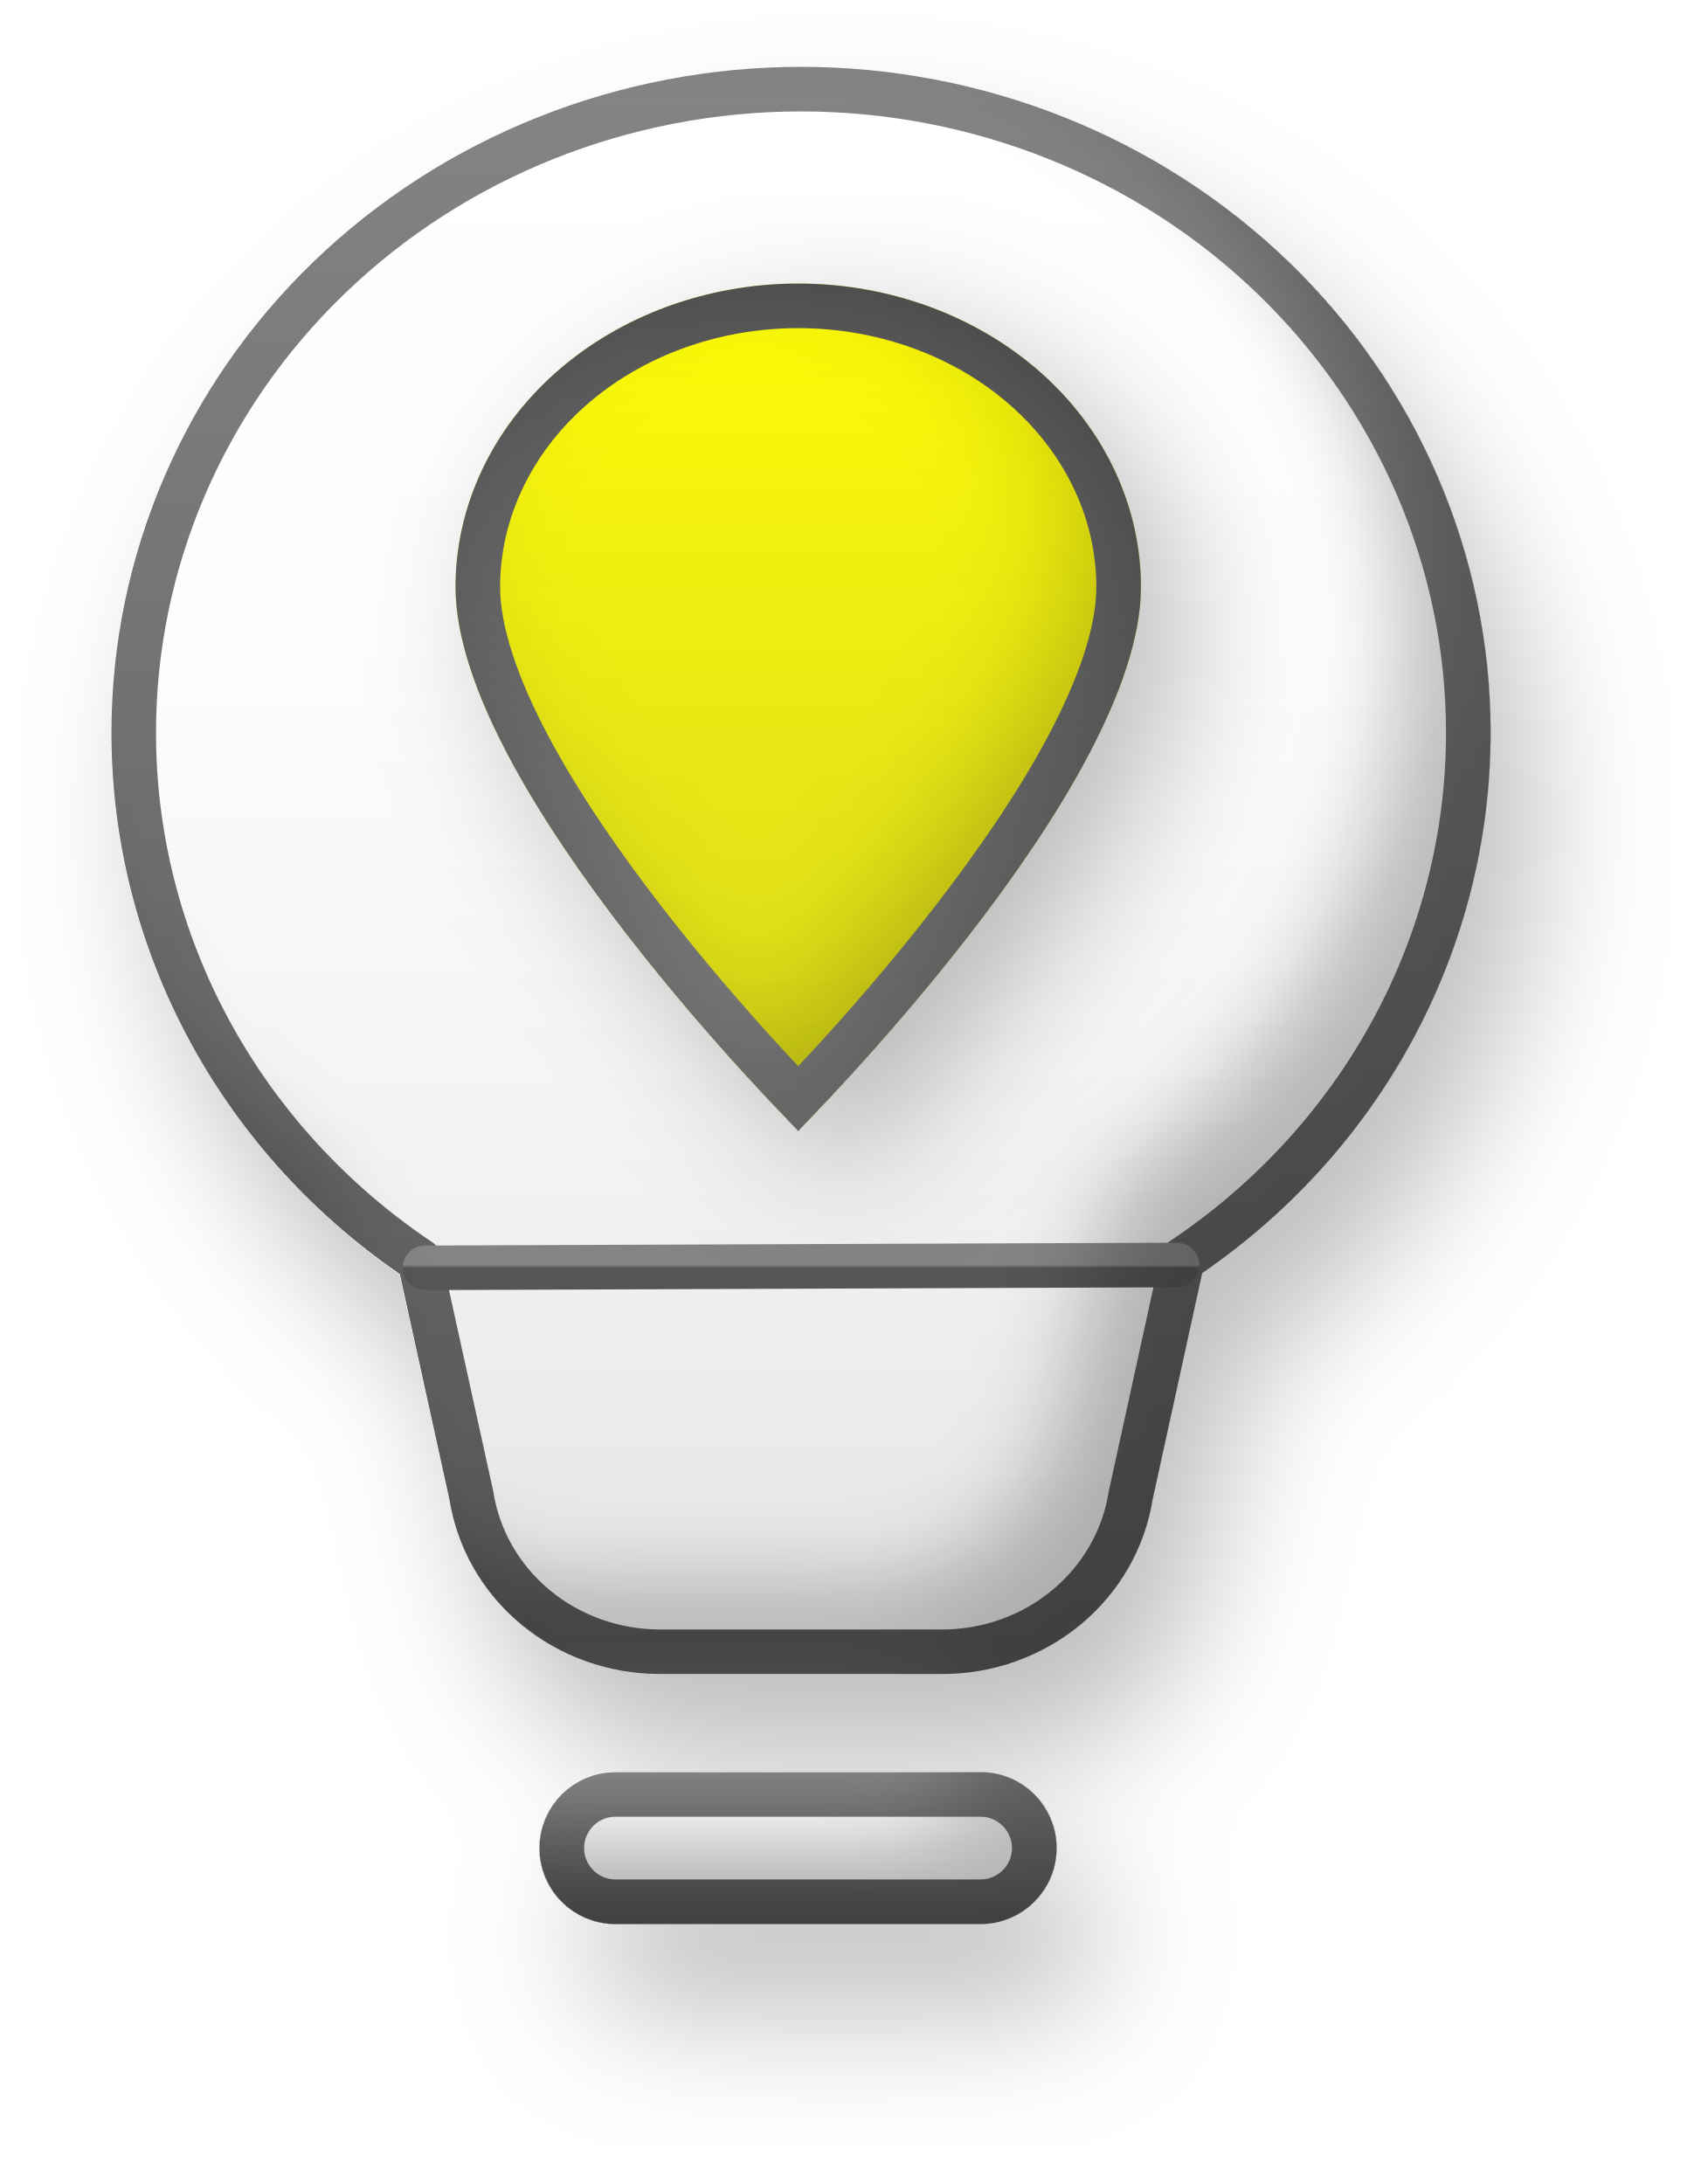
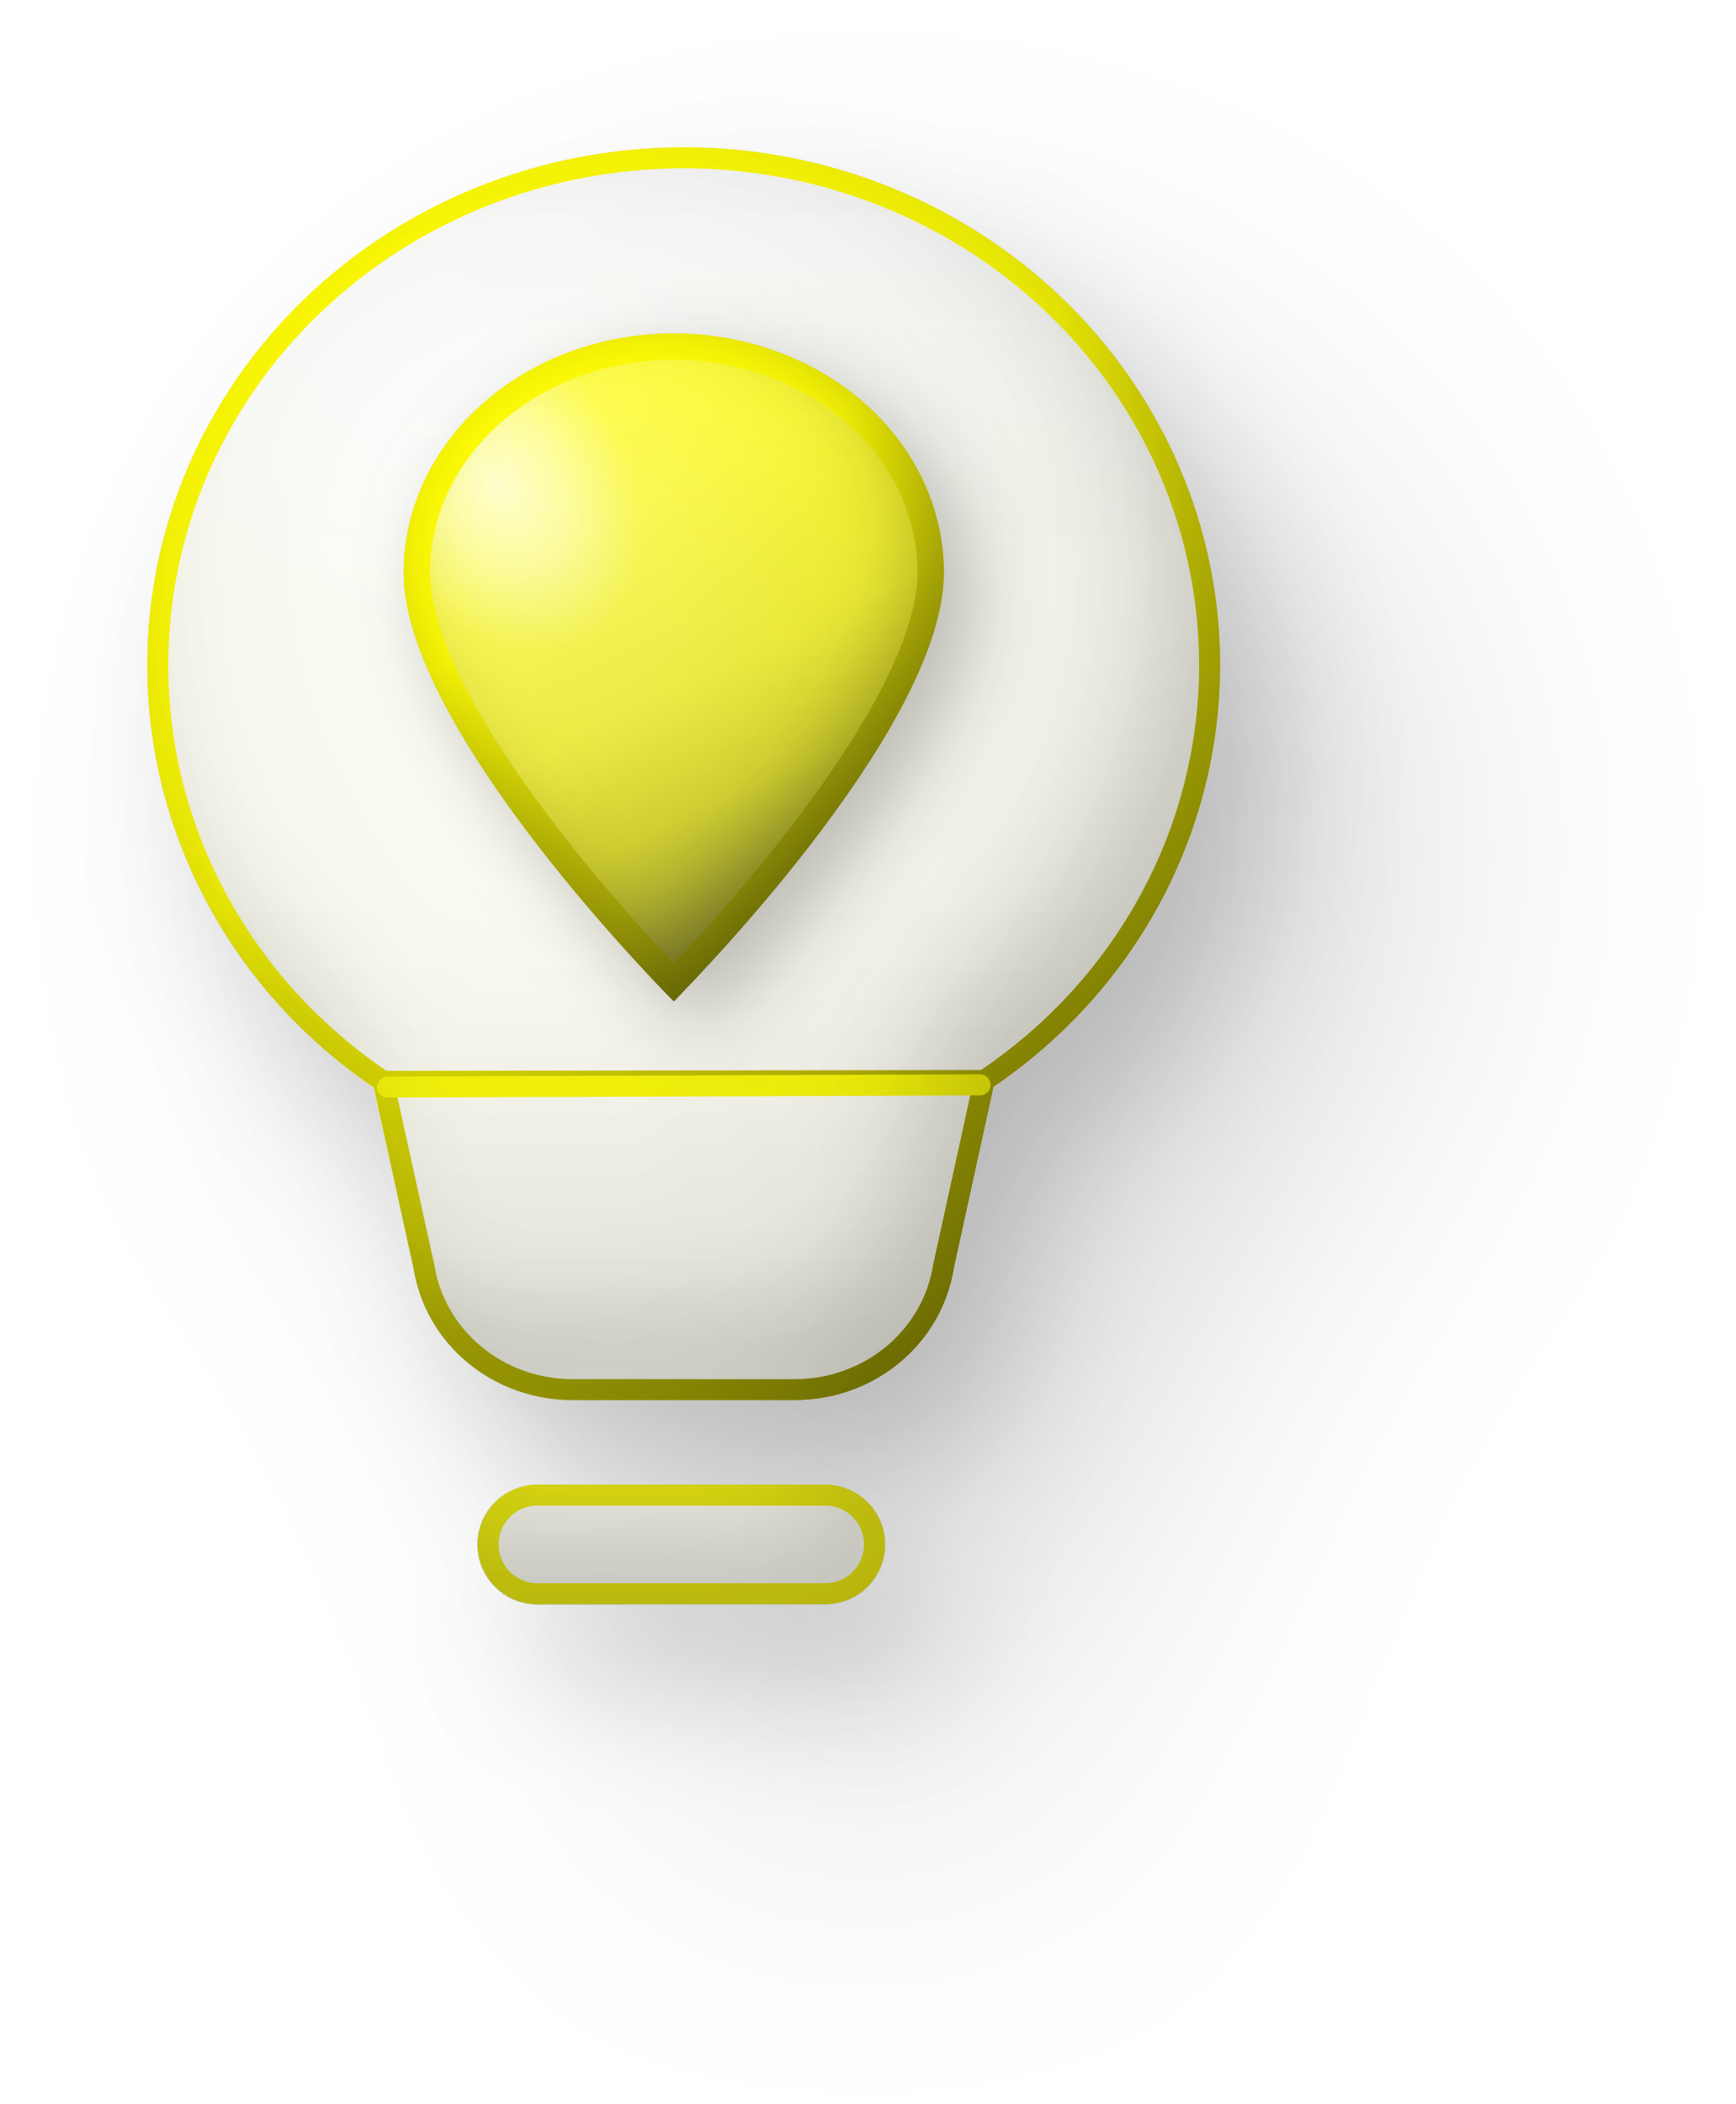
- <svg xmlns="http://www.w3.org/2000/svg" width="38" height="49" viewBox="0 0 38 49" fill="none">
-   <g filter="url(#filter0_di_629_818)">
-     <rect x="12.604" y="40.26" width="10.599" height="2.407" rx="1.204" fill="url(#paint0_linear_629_818)" stroke="url(#paint1_linear_629_818)" />
-     <path d="M3 16.436C3 12.607 4.577 8.935 7.385 6.228C10.192 3.521 14 2 17.97 2C21.941 2 25.748 3.521 28.556 6.228C31.363 8.935 32.941 12.607 32.941 16.436C32.942 18.76 32.36 21.051 31.242 23.11C30.125 25.17 28.506 26.937 26.525 28.261L25.366 33.553C25.212 34.528 24.701 35.419 23.925 36.062C23.15 36.705 22.161 37.059 21.138 37.059H14.803C13.78 37.059 12.791 36.705 12.015 36.062C11.239 35.419 10.728 34.528 10.575 33.553L9.416 28.284C7.434 26.955 5.815 25.184 4.698 23.12C3.581 21.057 2.998 18.764 3 16.436Z" fill="url(#paint2_linear_629_818)" stroke="url(#paint3_linear_629_818)" stroke-linecap="round" stroke-linejoin="round" />
-     <path d="M9.536 28.445L26.405 28.381" stroke="url(#paint4_linear_629_818)" stroke-linecap="round" />
-     <g filter="url(#filter1_di_629_818)">
-       <path d="M17.908 6.363C19.947 6.363 21.902 7.08 23.344 8.356C24.786 9.633 25.596 11.364 25.596 13.169C25.596 17.706 17.908 25.363 17.908 25.363C17.908 25.363 10.221 17.706 10.221 13.169C10.221 11.364 11.03 9.633 12.472 8.356C13.914 7.08 15.869 6.363 17.908 6.363Z" fill="url(#paint5_linear_629_818)" />
-       <path d="M17.909 24.648C17.703 24.433 17.416 24.131 17.076 23.759C16.361 22.977 15.41 21.888 14.46 20.661C13.508 19.432 12.565 18.075 11.863 16.754C11.155 15.421 10.72 14.18 10.72 13.169C10.72 11.518 11.461 9.919 12.803 8.73C14.148 7.54 15.983 6.862 17.908 6.862C19.832 6.862 21.668 7.54 23.012 8.73C24.355 9.919 25.096 11.518 25.096 13.169C25.096 14.18 24.662 15.421 23.953 16.754C23.251 18.075 22.308 19.432 21.356 20.661C20.406 21.888 19.455 22.977 18.74 23.759C18.4 24.131 18.115 24.433 17.909 24.648Z" stroke="url(#paint6_linear_629_818)" />
-     </g>
+ <svg xmlns="http://www.w3.org/2000/svg" width="66" height="80" viewBox="0 0 66 80" fill="none">
+   <g filter="url(#filter0_ddii_722_101)">
+     <rect x="18.562" y="56.847" width="14.695" height="3.752" rx="1.876" fill="#FFFFF5" stroke="url(#paint0_linear_722_101)" stroke-width="0.8" />
+     <path d="M6 25.287C6 20.172 8.107 15.266 11.858 11.649C15.609 8.032 20.696 6 26 6C31.304 6 36.391 8.032 40.142 11.649C43.893 15.266 46 20.172 46 25.287C46.002 28.392 45.224 31.452 43.731 34.203C42.238 36.955 40.075 39.316 37.429 41.085L35.88 48.155C35.675 49.458 34.992 50.648 33.956 51.507C32.92 52.366 31.598 52.839 30.231 52.839H21.769C20.402 52.839 19.08 52.366 18.044 51.507C17.008 50.648 16.325 49.458 16.12 48.155L14.571 41.116C11.924 39.341 9.761 36.974 8.268 34.217C6.776 31.46 5.997 28.396 6 25.287Z" fill="url(#paint1_linear_722_101)" />
+     <path d="M6 25.287C6 20.172 8.107 15.266 11.858 11.649C15.609 8.032 20.696 6 26 6C31.304 6 36.391 8.032 40.142 11.649C43.893 15.266 46 20.172 46 25.287C46.002 28.392 45.224 31.452 43.731 34.203C42.238 36.955 40.075 39.316 37.429 41.085L35.88 48.155C35.675 49.458 34.992 50.648 33.956 51.507C32.92 52.366 31.598 52.839 30.231 52.839H21.769C20.402 52.839 19.08 52.366 18.044 51.507C17.008 50.648 16.325 49.458 16.12 48.155L14.571 41.116C11.924 39.341 9.761 36.974 8.268 34.217C6.776 31.46 5.997 28.396 6 25.287Z" fill="url(#paint2_radial_722_101)" />
+     <path d="M37.429 41.085C40.075 39.316 42.238 36.955 43.731 34.203C45.224 31.452 46.002 28.392 46 25.287C46 20.172 43.893 15.266 40.142 11.649C36.391 8.032 31.304 6 26 6C20.696 6 15.609 8.032 11.858 11.649C8.107 15.266 6 20.172 6 25.287C5.997 28.396 6.776 31.46 8.268 34.217C9.761 36.974 11.924 39.341 14.571 41.116M37.429 41.085L35.88 48.155C35.675 49.458 34.992 50.648 33.956 51.507C32.92 52.366 31.598 52.839 30.231 52.839H21.769C20.402 52.839 19.08 52.366 18.044 51.507C17.008 50.648 16.325 49.458 16.12 48.155L14.571 41.116M37.429 41.085L14.571 41.116" stroke="url(#paint3_linear_722_101)" stroke-width="0.8" stroke-linecap="round" stroke-linejoin="round" />
+     <path d="M14.732 41.334L37.268 41.248" stroke="#F8F60A" stroke-width="0.8" stroke-linecap="round" />
+   </g>
+   <g filter="url(#filter1_di_722_101)">
+     <path d="M25.622 12.68C28.346 12.68 30.958 13.637 32.884 15.343C34.81 17.048 35.892 19.361 35.892 21.773C35.892 27.835 25.622 38.065 25.622 38.065C25.622 38.065 15.352 27.835 15.352 21.773C15.352 19.361 16.434 17.048 18.36 15.343C20.286 13.637 22.898 12.68 25.622 12.68Z" fill="url(#paint4_linear_722_101)" />
+     <path d="M25.622 12.68C28.346 12.68 30.958 13.637 32.884 15.343C34.81 17.048 35.892 19.361 35.892 21.773C35.892 27.835 25.622 38.065 25.622 38.065C25.622 38.065 15.352 27.835 15.352 21.773C15.352 19.361 16.434 17.048 18.36 15.343C20.286 13.637 22.898 12.68 25.622 12.68Z" fill="url(#paint5_radial_722_101)" />
+     <path d="M25.541 37.267C25.263 36.978 24.865 36.557 24.387 36.034C23.43 34.987 22.156 33.529 20.883 31.886C19.608 30.24 18.343 28.418 17.398 26.641C16.448 24.852 15.851 23.164 15.851 21.773C15.851 19.515 16.864 17.334 18.691 15.717C20.52 14.098 23.012 13.18 25.622 13.18C28.231 13.18 30.724 14.098 32.553 15.717C34.379 17.334 35.392 19.515 35.392 21.773C35.392 23.164 34.797 24.852 33.846 26.641C32.902 28.418 31.637 30.24 30.362 31.886C29.089 33.529 27.815 34.987 26.858 36.034C26.38 36.557 25.981 36.978 25.703 37.267C25.675 37.296 25.648 37.324 25.622 37.351C25.596 37.324 25.569 37.296 25.541 37.267Z" stroke="url(#paint6_linear_722_101)" />
  </g>
  <defs>
-     <filter id="filter0_di_629_818" x="0.5" y="-0.5" width="36.941" height="48.668" filterUnits="userSpaceOnUse" color-interpolation-filters="sRGB">
+     <filter id="filter0_ddii_722_101" x="0.6" y="0.6" width="64.8" height="79.4" filterUnits="userSpaceOnUse" color-interpolation-filters="sRGB">
      <feFlood flood-opacity="0" result="BackgroundImageFix" />
      <feColorMatrix in="SourceAlpha" type="matrix" values="0 0 0 0 0 0 0 0 0 0 0 0 0 0 0 0 0 0 127 0" result="hardAlpha" />
-       <feOffset dx="1" dy="2" />
-       <feGaussianBlur stdDeviation="1.5" />
+       <feOffset dx="2" dy="3" />
+       <feGaussianBlur stdDeviation="2.5" />
      <feComposite in2="hardAlpha" operator="out" />
-       <feColorMatrix type="matrix" values="0 0 0 0 0 0 0 0 0 0 0 0 0 0 0 0 0 0 0.25 0" />
-       <feBlend mode="normal" in2="BackgroundImageFix" result="effect1_dropShadow_629_818" />
-       <feBlend mode="normal" in="SourceGraphic" in2="effect1_dropShadow_629_818" result="shape" />
+       <feColorMatrix type="matrix" values="0 0 0 0 0 0 0 0 0 0 0 0 0 0 0 0 0 0 0.15 0" />
+       <feBlend mode="normal" in2="BackgroundImageFix" result="effect1_dropShadow_722_101" />
      <feColorMatrix in="SourceAlpha" type="matrix" values="0 0 0 0 0 0 0 0 0 0 0 0 0 0 0 0 0 0 127 0" result="hardAlpha" />
-       <feOffset dx="-2" dy="-2" />
-       <feGaussianBlur stdDeviation="1" />
+       <feOffset dx="7" dy="7" />
+       <feGaussianBlur stdDeviation="6" />
+       <feComposite in2="hardAlpha" operator="out" />
+       <feColorMatrix type="matrix" values="0 0 0 0 0 0 0 0 0 0 0 0 0 0 0 0 0 0 0.15 0" />
+       <feBlend mode="normal" in2="effect1_dropShadow_722_101" result="effect2_dropShadow_722_101" />
+       <feBlend mode="normal" in="SourceGraphic" in2="effect2_dropShadow_722_101" result="shape" />
+       <feColorMatrix in="SourceAlpha" type="matrix" values="0 0 0 0 0 0 0 0 0 0 0 0 0 0 0 0 0 0 127 0" result="hardAlpha" />
+       <feOffset dx="-5" dy="-5" />
+       <feGaussianBlur stdDeviation="10.5" />
      <feComposite in2="hardAlpha" operator="arithmetic" k2="-1" k3="1" />
-       <feColorMatrix type="matrix" values="0 0 0 0 0 0 0 0 0 0 0 0 0 0 0 0 0 0 0.25 0" />
-       <feBlend mode="normal" in2="shape" result="effect2_innerShadow_629_818" />
+       <feColorMatrix type="matrix" values="0 0 0 0 0 0 0 0 0 0 0 0 0 0 0 0 0 0 0.1 0" />
+       <feBlend mode="normal" in2="shape" result="effect3_innerShadow_722_101" />
+       <feColorMatrix in="SourceAlpha" type="matrix" values="0 0 0 0 0 0 0 0 0 0 0 0 0 0 0 0 0 0 127 0" result="hardAlpha" />
+       <feOffset dx="-2" dy="-3" />
+       <feGaussianBlur stdDeviation="2" />
+       <feComposite in2="hardAlpha" operator="arithmetic" k2="-1" k3="1" />
+       <feColorMatrix type="matrix" values="0 0 0 0 0 0 0 0 0 0 0 0 0 0 0 0 0 0 0.15 0" />
+       <feBlend mode="normal" in2="effect3_innerShadow_722_101" result="effect4_innerShadow_722_101" />
    </filter>
-     <filter id="filter1_di_629_818" x="8.221" y="4.363" width="21.375" height="25" filterUnits="userSpaceOnUse" color-interpolation-filters="sRGB">
+     <filter id="filter1_di_722_101" x="13.352" y="10.68" width="26.541" height="31.385" filterUnits="userSpaceOnUse" color-interpolation-filters="sRGB">
      <feFlood flood-opacity="0" result="BackgroundImageFix" />
      <feColorMatrix in="SourceAlpha" type="matrix" values="0 0 0 0 0 0 0 0 0 0 0 0 0 0 0 0 0 0 127 0" result="hardAlpha" />
      <feOffset dx="1" dy="1" />
      <feGaussianBlur stdDeviation="1.5" />
      <feComposite in2="hardAlpha" operator="out" />
      <feColorMatrix type="matrix" values="0 0 0 0 0 0 0 0 0 0 0 0 0 0 0 0 0 0 0.25 0" />
-       <feBlend mode="normal" in2="BackgroundImageFix" result="effect1_dropShadow_629_818" />
-       <feBlend mode="normal" in="SourceGraphic" in2="effect1_dropShadow_629_818" result="shape" />
+       <feBlend mode="normal" in2="BackgroundImageFix" result="effect1_dropShadow_722_101" />
+       <feBlend mode="normal" in="SourceGraphic" in2="effect1_dropShadow_722_101" result="shape" />
      <feColorMatrix in="SourceAlpha" type="matrix" values="0 0 0 0 0 0 0 0 0 0 0 0 0 0 0 0 0 0 127 0" result="hardAlpha" />
      <feOffset dx="-1" dy="-1" />
      <feGaussianBlur stdDeviation="1.5" />
      <feComposite in2="hardAlpha" operator="arithmetic" k2="-1" k3="1" />
      <feColorMatrix type="matrix" values="0 0 0 0 0 0 0 0 0 0 0 0 0 0 0 0 0 0 0.25 0" />
-       <feBlend mode="normal" in2="shape" result="effect2_innerShadow_629_818" />
+       <feBlend mode="normal" in2="shape" result="effect2_innerShadow_722_101" />
    </filter>
-     <linearGradient id="paint0_linear_629_818" x1="17.903" y1="39.76" x2="17.903" y2="43.167" gradientUnits="userSpaceOnUse">
-       <stop stop-color="white" />
-       <stop offset="0.346" stop-color="#FDFDFD" />
-       <stop offset="0.65" stop-color="#F4F4F4" />
-       <stop offset="0.9" stop-color="#E9E9E9" />
+     <linearGradient id="paint0_linear_722_101" x1="25.91" y1="56.447" x2="25.91" y2="61" gradientUnits="userSpaceOnUse">
+       <stop stop-color="#EEEC12" />
    </linearGradient>
-     <linearGradient id="paint1_linear_629_818" x1="17.903" y1="39.76" x2="17.903" y2="43.167" gradientUnits="userSpaceOnUse">
-       <stop stop-color="#848484" />
-       <stop offset="1" stop-color="#555555" />
+     <linearGradient id="paint1_linear_722_101" x1="26" y1="6" x2="26" y2="52.839" gradientUnits="userSpaceOnUse">
+       <stop stop-color="#FAFAFA" />
+       <stop offset="0.351" stop-color="#FEFEF1" />
+       <stop offset="0.601" stop-color="#FEFEF1" />
+       <stop offset="1" stop-color="#EDEDE2" />
    </linearGradient>
-     <linearGradient id="paint2_linear_629_818" x1="17.97" y1="2" x2="17.97" y2="37.059" gradientUnits="userSpaceOnUse">
-       <stop stop-color="white" />
-       <stop offset="0.346" stop-color="#FDFDFD" />
-       <stop offset="0.65" stop-color="#F4F4F4" />
-       <stop offset="0.9" stop-color="#E9E9E9" />
+     <radialGradient id="paint2_radial_722_101" cx="0" cy="0" r="1" gradientUnits="userSpaceOnUse" gradientTransform="translate(16.0198 15.1022) rotate(51.4025) scale(48.1842 36.7411)">
+       <stop stop-color="white" stop-opacity="0.8" />
+       <stop offset="0.142" stop-color="white" stop-opacity="0.6" />
+       <stop offset="0.288" stop-color="white" stop-opacity="0.3" />
+       <stop offset="0.62" stop-color="white" stop-opacity="0.2" />
+       <stop offset="0.839" stop-color="white" stop-opacity="0.15" />
+       <stop offset="1" stop-color="white" stop-opacity="0.35" />
+     </radialGradient>
+     <linearGradient id="paint3_linear_722_101" x1="9.34" y1="10.008" x2="41.405" y2="54.764" gradientUnits="userSpaceOnUse">
+       <stop stop-color="#FFFD05" />
+       <stop offset="0.35" stop-color="#FFFD05" />
+       <stop offset="1" stop-color="#727102" />
    </linearGradient>
-     <linearGradient id="paint3_linear_629_818" x1="17.97" y1="2" x2="17.97" y2="37.059" gradientUnits="userSpaceOnUse">
-       <stop stop-color="#848484" />
-       <stop offset="1" stop-color="#555555" />
+     <linearGradient id="paint4_linear_722_101" x1="18" y1="16" x2="28" y2="36.5" gradientUnits="userSpaceOnUse">
+       <stop stop-color="#FFFD05" />
+       <stop offset="0.25" stop-color="#F6F40B" />
+       <stop offset="0.55" stop-color="#E4E308" />
+       <stop offset="0.75" stop-color="#C3C200" />
+       <stop offset="1" stop-color="#70700C" />
    </linearGradient>
-     <linearGradient id="paint4_linear_629_818" x1="17.97" y1="28.381" x2="17.97" y2="28.445" gradientUnits="userSpaceOnUse">
-       <stop stop-color="#848484" />
-       <stop offset="1" stop-color="#555555" />
-     </linearGradient>
-     <linearGradient id="paint5_linear_629_818" x1="17.908" y1="6.363" x2="17.908" y2="25.363" gradientUnits="userSpaceOnUse">
+     <radialGradient id="paint5_radial_722_101" cx="0" cy="0" r="1" gradientUnits="userSpaceOnUse" gradientTransform="translate(19 18.5) rotate(58.3925) scale(22.8965 17.2279)">
+       <stop stop-color="white" stop-opacity="0.8" />
+       <stop offset="0.142" stop-color="white" stop-opacity="0.6" />
+       <stop offset="0.288" stop-color="white" stop-opacity="0.3" />
+       <stop offset="0.62" stop-color="white" stop-opacity="0.2" />
+       <stop offset="0.839" stop-color="white" stop-opacity="0.15" />
+       <stop offset="1" stop-color="white" stop-opacity="0.35" />
+     </radialGradient>
+     <linearGradient id="paint6_linear_722_101" x1="18.5" y1="16" x2="33.501" y2="39.5" gradientUnits="userSpaceOnUse">
      <stop stop-color="#FFFD05" />
-       <stop offset="0.3" stop-color="#F2F00E" />
-       <stop offset="0.6" stop-color="#E8E616" />
-       <stop offset="1" stop-color="#E0DE18" />
-     </linearGradient>
-     <linearGradient id="paint6_linear_629_818" x1="17.908" y1="25.363" x2="17.908" y2="6.363" gradientUnits="userSpaceOnUse">
-       <stop stop-color="#848484" />
-       <stop offset="1" stop-color="#555555" />
+       <stop offset="0.25" stop-color="#FFFD05" />
+       <stop offset="1" stop-color="#5E5E0A" />
    </linearGradient>
  </defs>
</svg>
